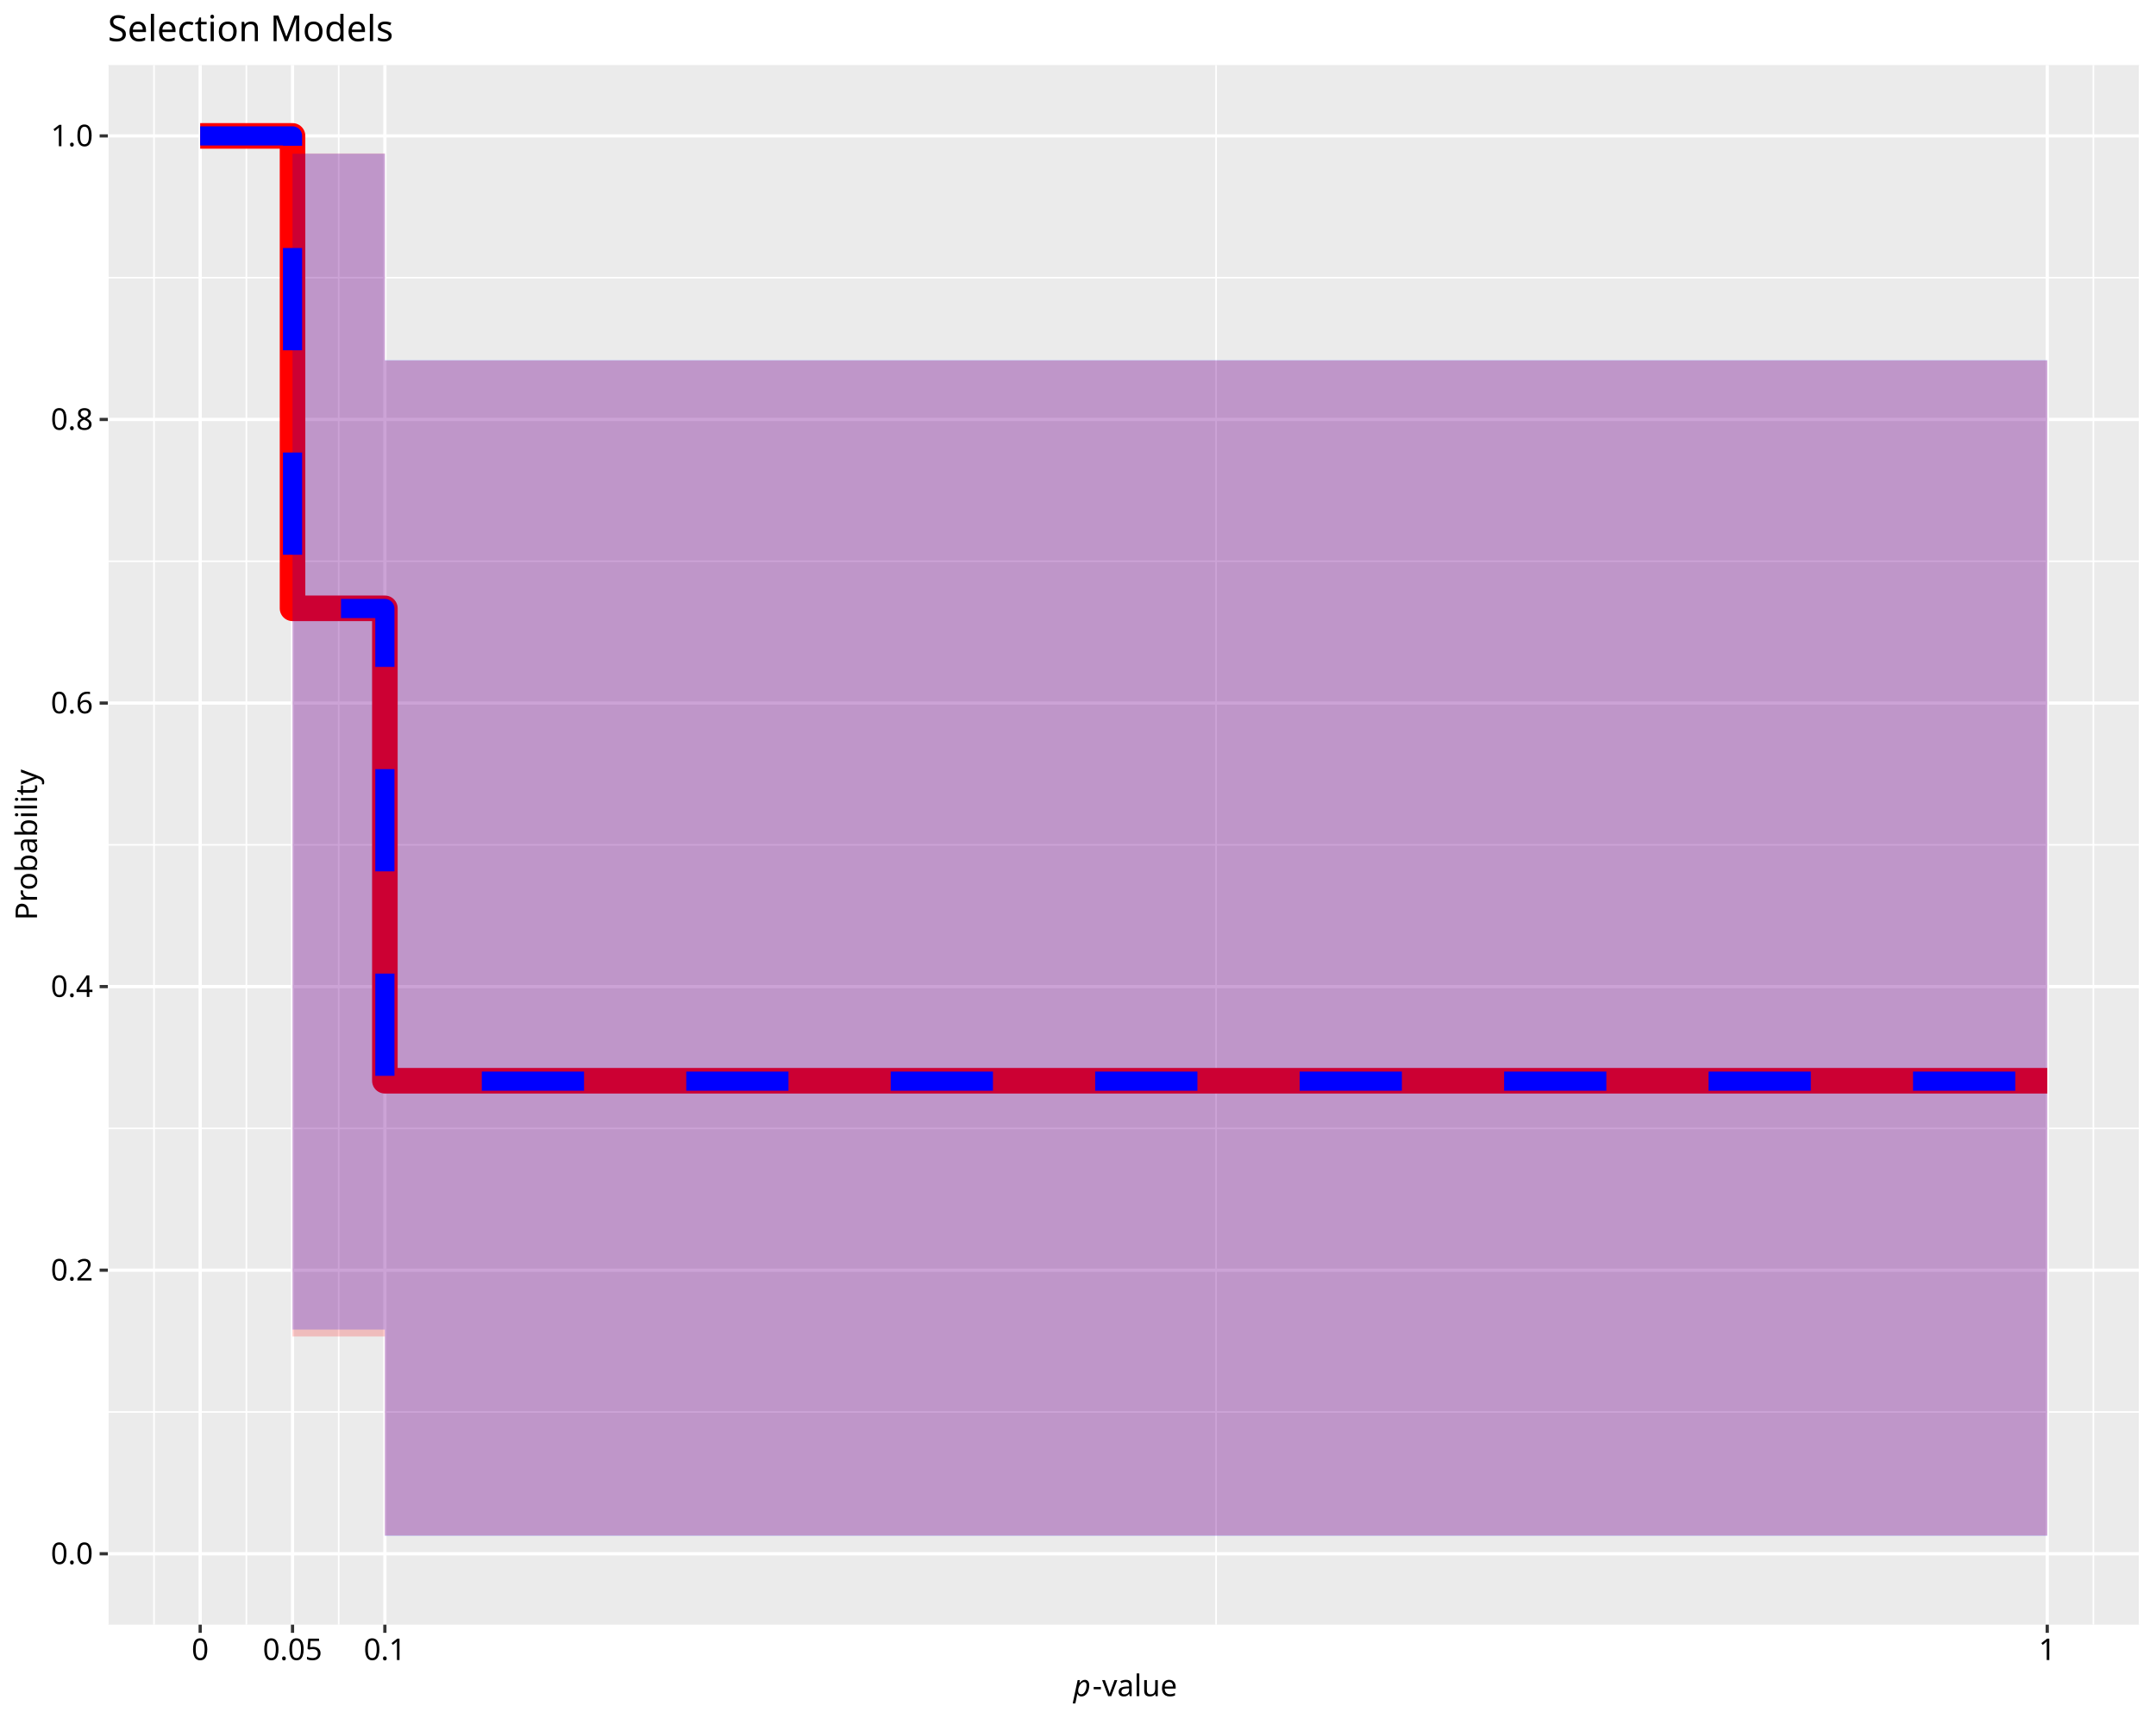
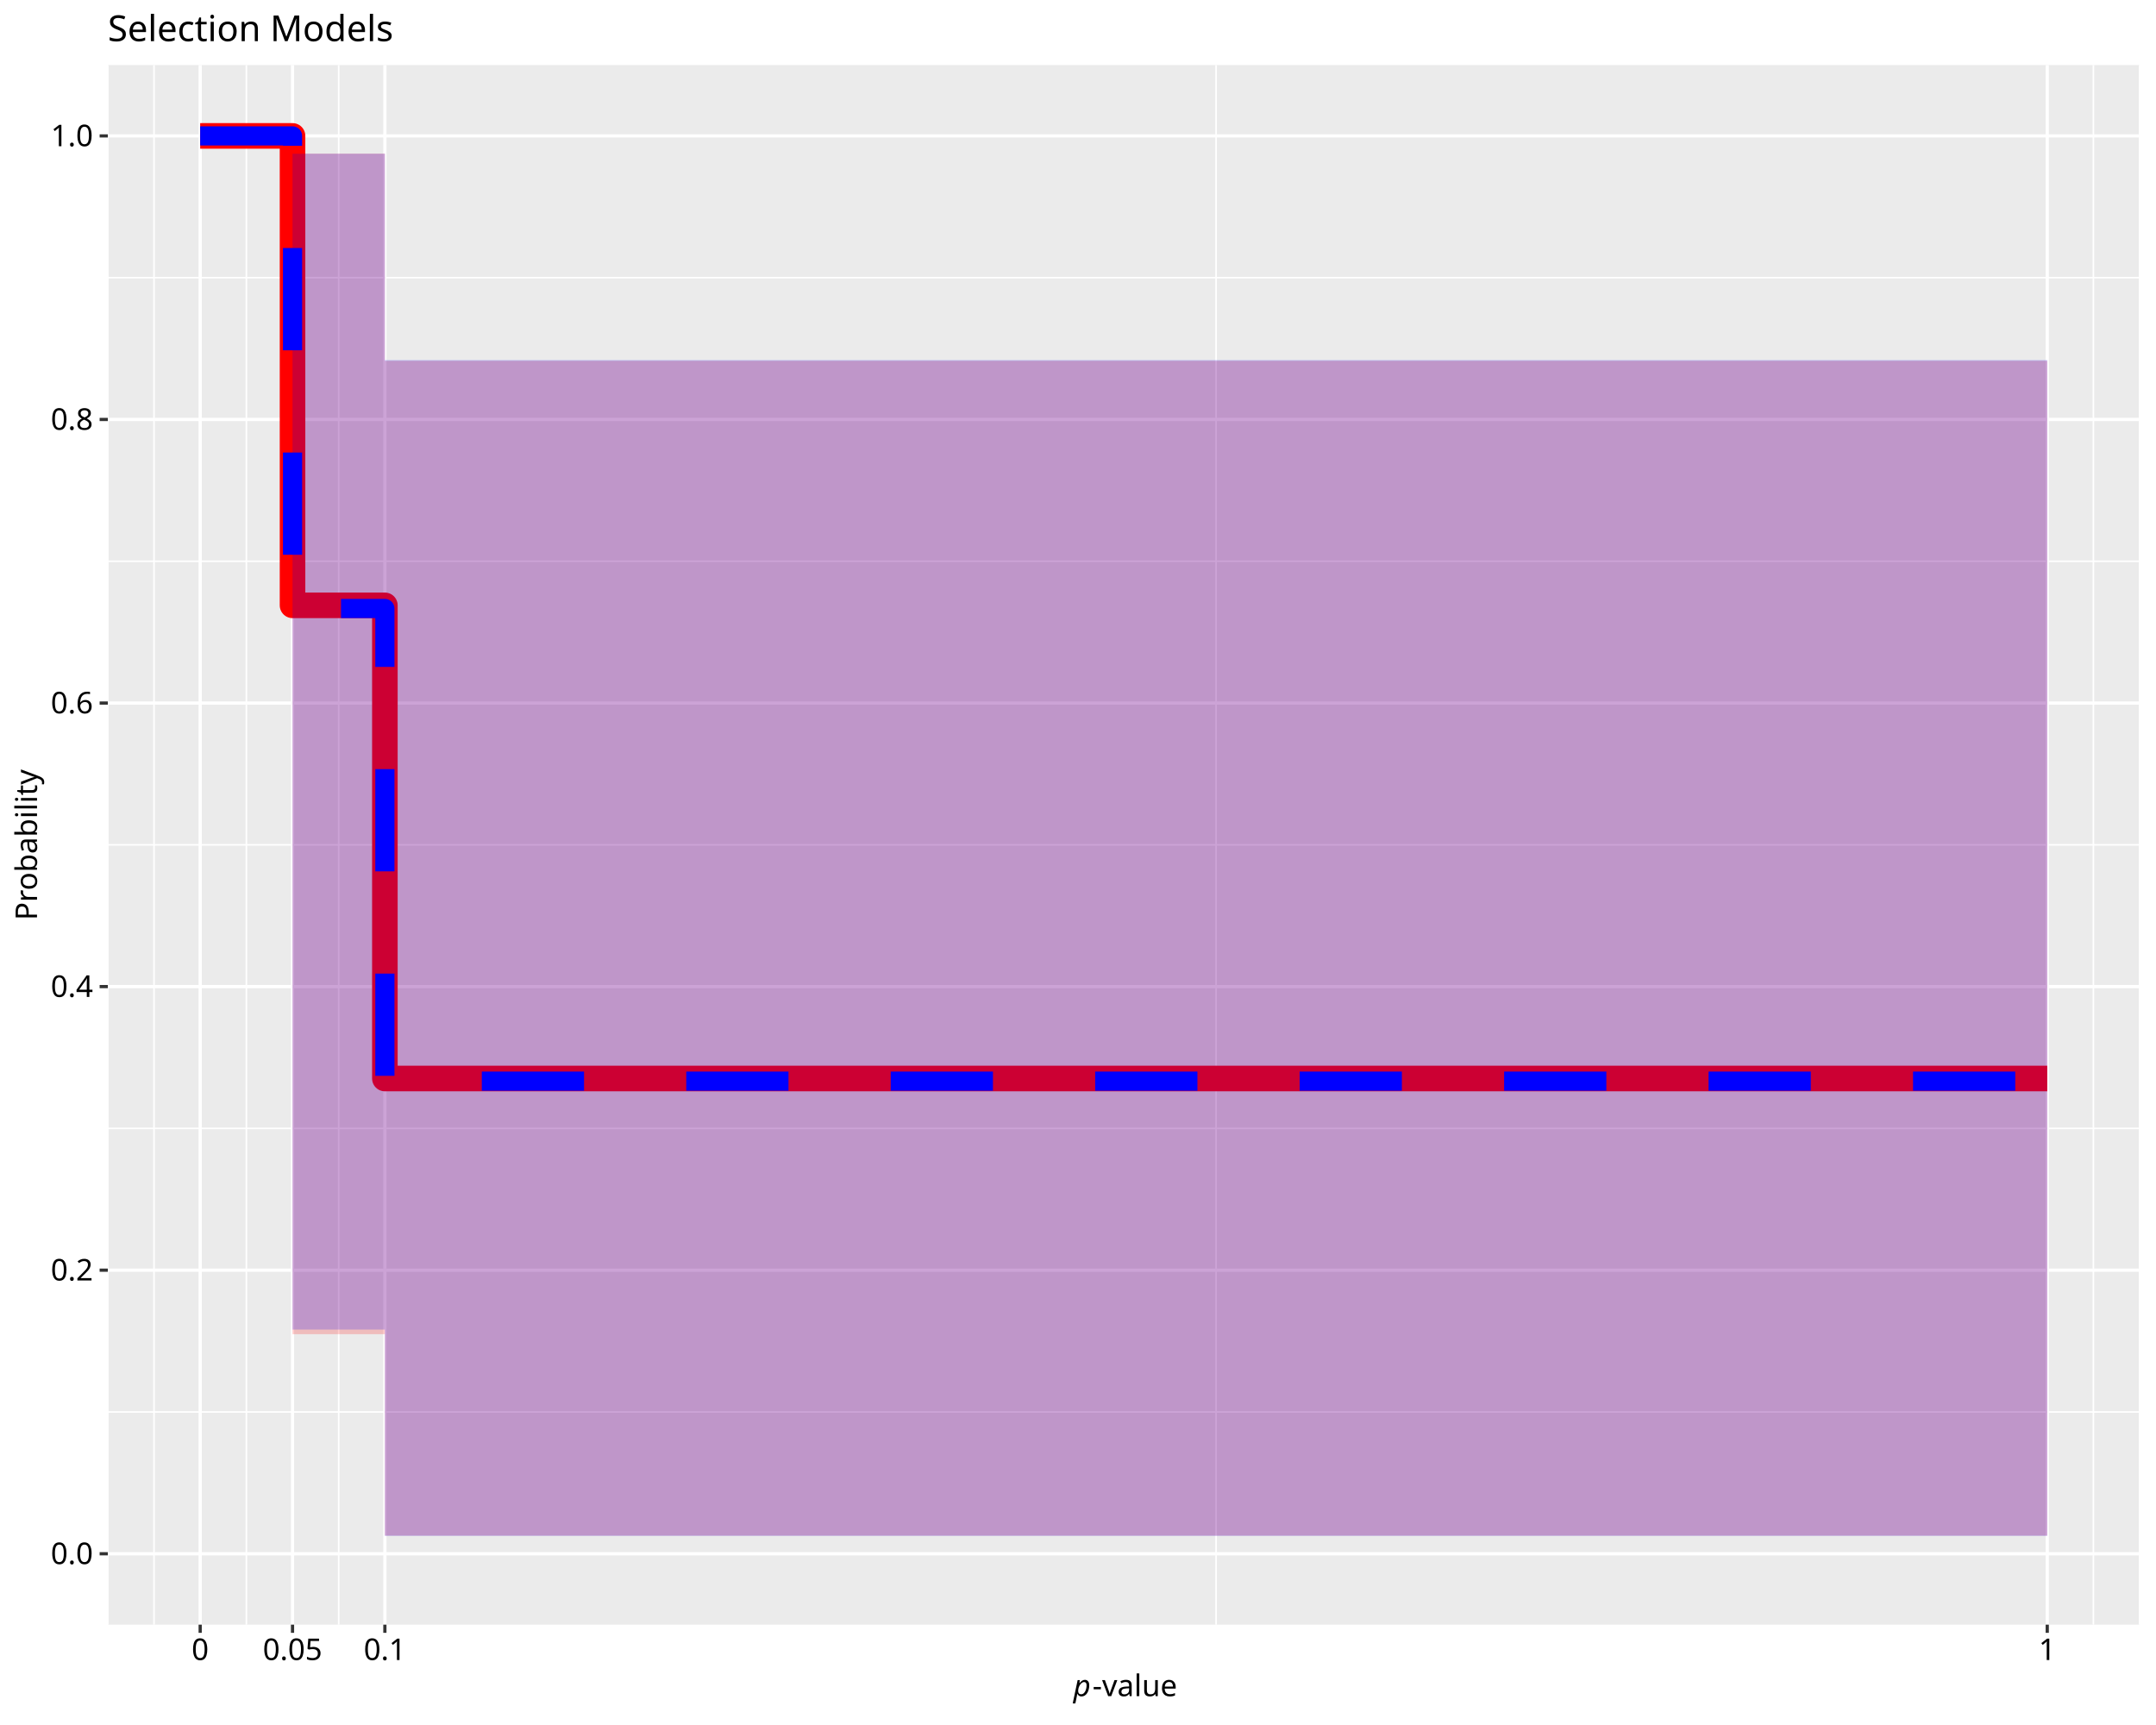
<svg xmlns="http://www.w3.org/2000/svg" class="svglite" data-engine-version="2.0" width="720.00pt" height="576.00pt" viewBox="0 0 720.00 576.00">
  <defs>
    <style type="text/css">
    .svglite line, .svglite polyline, .svglite polygon, .svglite path, .svglite rect, .svglite circle {
      fill: none;
      stroke: #000000;
      stroke-linecap: round;
      stroke-linejoin: round;
      stroke-miterlimit: 10.00;
    }
  </style>
  </defs>
  <rect width="100%" height="100%" style="stroke: none; fill: #FFFFFF;" />
  <defs>
    <clipPath id="cpMC4wMHw3MjAuMDB8MC4wMHw1NzYuMDA=">
      <rect x="0.00" y="0.00" width="720.00" height="576.00" />
    </clipPath>
  </defs>
  <g clip-path="url(#cpMC4wMHw3MjAuMDB8MC4wMHw1NzYuMDA=)">
    <rect x="0.00" y="0.00" width="720.00" height="576.00" style="stroke-width: 1.07; stroke: #FFFFFF; fill: #FFFFFF;" />
  </g>
  <defs>
    <clipPath id="cpMzYuMDF8NzE0LjUyfDIxLjcxfDU0Mi40OQ==">
      <rect x="36.01" y="21.71" width="678.51" height="520.78" />
    </clipPath>
  </defs>
  <g clip-path="url(#cpMzYuMDF8NzE0LjUyfDIxLjcxfDU0Mi40OQ==)">
    <rect x="36.01" y="21.71" width="678.51" height="520.78" style="stroke-width: 1.07; stroke: none; fill: #EBEBEB;" />
    <polyline points="36.01,471.48 714.52,471.48 " style="stroke-width: 0.53; stroke: #FFFFFF; stroke-linecap: butt;" />
    <polyline points="36.01,376.79 714.52,376.79 " style="stroke-width: 0.53; stroke: #FFFFFF; stroke-linecap: butt;" />
    <polyline points="36.01,282.10 714.52,282.10 " style="stroke-width: 0.53; stroke: #FFFFFF; stroke-linecap: butt;" />
    <polyline points="36.01,187.41 714.52,187.41 " style="stroke-width: 0.53; stroke: #FFFFFF; stroke-linecap: butt;" />
    <polyline points="36.01,92.72 714.52,92.72 " style="stroke-width: 0.53; stroke: #FFFFFF; stroke-linecap: butt;" />
    <polyline points="36.01,542.49 36.01,21.71 " style="stroke-width: 0.53; stroke: #FFFFFF; stroke-linecap: butt;" />
    <polyline points="51.43,542.49 51.43,21.71 " style="stroke-width: 0.53; stroke: #FFFFFF; stroke-linecap: butt;" />
    <polyline points="82.27,542.49 82.27,21.71 " style="stroke-width: 0.53; stroke: #FFFFFF; stroke-linecap: butt;" />
    <polyline points="113.11,542.49 113.11,21.71 " style="stroke-width: 0.53; stroke: #FFFFFF; stroke-linecap: butt;" />
    <polyline points="406.11,542.49 406.11,21.71 " style="stroke-width: 0.53; stroke: #FFFFFF; stroke-linecap: butt;" />
    <polyline points="699.10,542.49 699.10,21.71 " style="stroke-width: 0.53; stroke: #FFFFFF; stroke-linecap: butt;" />
    <polyline points="714.52,542.49 714.52,21.71 " style="stroke-width: 0.53; stroke: #FFFFFF; stroke-linecap: butt;" />
    <polyline points="36.01,518.82 714.52,518.82 " style="stroke-width: 1.07; stroke: #FFFFFF; stroke-linecap: butt;" />
    <polyline points="36.01,424.13 714.52,424.13 " style="stroke-width: 1.07; stroke: #FFFFFF; stroke-linecap: butt;" />
    <polyline points="36.01,329.44 714.52,329.44 " style="stroke-width: 1.07; stroke: #FFFFFF; stroke-linecap: butt;" />
    <polyline points="36.01,234.76 714.52,234.76 " style="stroke-width: 1.07; stroke: #FFFFFF; stroke-linecap: butt;" />
    <polyline points="36.01,140.07 714.52,140.07 " style="stroke-width: 1.07; stroke: #FFFFFF; stroke-linecap: butt;" />
    <polyline points="36.01,45.38 714.52,45.38 " style="stroke-width: 1.07; stroke: #FFFFFF; stroke-linecap: butt;" />
    <polyline points="66.85,542.49 66.85,21.71 " style="stroke-width: 1.07; stroke: #FFFFFF; stroke-linecap: butt;" />
    <polyline points="97.69,542.49 97.69,21.71 " style="stroke-width: 1.07; stroke: #FFFFFF; stroke-linecap: butt;" />
    <polyline points="128.53,542.49 128.53,21.71 " style="stroke-width: 1.07; stroke: #FFFFFF; stroke-linecap: butt;" />
    <polyline points="683.68,542.49 683.68,21.71 " style="stroke-width: 1.07; stroke: #FFFFFF; stroke-linecap: butt;" />
-     <polygon points="66.85,45.38 97.69,45.38 97.69,446.26 128.53,446.26 128.53,512.69 683.68,512.69 683.68,120.40 128.53,120.40 128.53,51.23 97.69,51.23 97.69,45.38 66.85,45.38 " style="stroke-width: 1.07; stroke: none; stroke-linecap: butt; fill: #FF0000; fill-opacity: 0.20;" />
-     <polyline points="66.85,45.38 97.69,45.38 97.69,203.13 128.53,203.13 128.53,360.87 683.68,360.87 " style="stroke-width: 8.54; stroke: #FF0000; stroke-linecap: butt;" />
+     <polygon points="66.85,45.38 97.69,45.38 97.69,445.50 128.53,445.50 128.53,512.75 683.68,512.75 683.68,120.48 128.53,120.48 128.53,51.28 97.69,51.28 97.69,45.38 66.85,45.38 " style="stroke-width: 1.07; stroke: none; stroke-linecap: butt; fill: #FF0000; fill-opacity: 0.20;" />
+     <polyline points="66.85,45.38 97.69,45.38 97.69,202.13 128.53,202.13 128.53,360.13 683.68,360.13 " style="stroke-width: 8.54; stroke: #FF0000; stroke-linecap: butt;" />
    <polygon points="66.85,45.38 97.69,45.38 97.69,443.96 128.53,443.96 128.53,512.86 683.68,512.86 683.68,120.24 128.53,120.24 128.53,51.34 97.69,51.34 97.69,45.38 66.85,45.38 " style="stroke-width: 1.07; stroke: none; stroke-linecap: butt; fill: #0000FF; fill-opacity: 0.20;" />
    <polyline points="66.85,45.38 97.69,45.38 97.69,203.19 128.53,203.19 128.53,361.01 683.68,361.01 " style="stroke-width: 6.40; stroke: #0000FF; stroke-dasharray: 34.14,34.14; stroke-linecap: butt;" />
  </g>
  <g clip-path="url(#cpMC4wMHw3MjAuMDB8MC4wMHw1NzYuMDA=)">
    <text x="31.08" y="522.26" text-anchor="end" style="font-size: 10.00px; font-family: sans;" textLength="13.90px" lengthAdjust="spacingAndGlyphs">0.0</text>
    <text x="31.08" y="427.57" text-anchor="end" style="font-size: 10.00px; font-family: sans;" textLength="13.90px" lengthAdjust="spacingAndGlyphs">0.2</text>
    <text x="31.08" y="332.88" text-anchor="end" style="font-size: 10.00px; font-family: sans;" textLength="13.90px" lengthAdjust="spacingAndGlyphs">0.4</text>
    <text x="31.08" y="238.20" text-anchor="end" style="font-size: 10.00px; font-family: sans;" textLength="13.90px" lengthAdjust="spacingAndGlyphs">0.6</text>
    <text x="31.08" y="143.51" text-anchor="end" style="font-size: 10.00px; font-family: sans;" textLength="13.90px" lengthAdjust="spacingAndGlyphs">0.8</text>
    <text x="31.08" y="48.82" text-anchor="end" style="font-size: 10.00px; font-family: sans;" textLength="13.90px" lengthAdjust="spacingAndGlyphs">1.0</text>
    <polyline points="33.27,518.82 36.01,518.82 " style="stroke-width: 1.07; stroke: #333333; stroke-linecap: butt;" />
    <polyline points="33.27,424.13 36.01,424.13 " style="stroke-width: 1.07; stroke: #333333; stroke-linecap: butt;" />
    <polyline points="33.27,329.44 36.01,329.44 " style="stroke-width: 1.07; stroke: #333333; stroke-linecap: butt;" />
    <polyline points="33.27,234.76 36.01,234.76 " style="stroke-width: 1.07; stroke: #333333; stroke-linecap: butt;" />
    <polyline points="33.27,140.07 36.01,140.07 " style="stroke-width: 1.07; stroke: #333333; stroke-linecap: butt;" />
    <polyline points="33.27,45.38 36.01,45.38 " style="stroke-width: 1.07; stroke: #333333; stroke-linecap: butt;" />
    <polyline points="66.85,545.23 66.85,542.49 " style="stroke-width: 1.07; stroke: #333333; stroke-linecap: butt;" />
    <polyline points="97.69,545.23 97.69,542.49 " style="stroke-width: 1.07; stroke: #333333; stroke-linecap: butt;" />
    <polyline points="128.53,545.23 128.53,542.49 " style="stroke-width: 1.07; stroke: #333333; stroke-linecap: butt;" />
    <polyline points="683.68,545.23 683.68,542.49 " style="stroke-width: 1.07; stroke: #333333; stroke-linecap: butt;" />
    <text x="66.85" y="554.30" text-anchor="middle" style="font-size: 10.00px; font-family: sans;" textLength="5.56px" lengthAdjust="spacingAndGlyphs">0</text>
    <text x="97.69" y="554.30" text-anchor="middle" style="font-size: 10.00px; font-family: sans;" textLength="19.46px" lengthAdjust="spacingAndGlyphs">0.05</text>
    <text x="128.53" y="554.30" text-anchor="middle" style="font-size: 10.00px; font-family: sans;" textLength="13.90px" lengthAdjust="spacingAndGlyphs">0.1</text>
    <text x="683.68" y="554.30" text-anchor="middle" style="font-size: 10.00px; font-family: sans;" textLength="5.56px" lengthAdjust="spacingAndGlyphs">1</text>
    <text x="358.46" y="566.37" style="font-size: 10.00px; font-style: italic; font-family: sans;" textLength="5.56px" lengthAdjust="spacingAndGlyphs">p</text>
    <text x="364.83" y="566.37" style="font-size: 10.00px; font-family: sans;" textLength="27.24px" lengthAdjust="spacingAndGlyphs">-value</text>
    <text transform="translate(12.36,282.10) rotate(-90)" text-anchor="middle" style="font-size: 10.00px; font-family: sans;" textLength="46.69px" lengthAdjust="spacingAndGlyphs">Probability</text>
    <text x="36.01" y="13.74" style="font-size: 12.00px; font-family: sans;" textLength="91.40px" lengthAdjust="spacingAndGlyphs">Selection Models</text>
  </g>
</svg>
